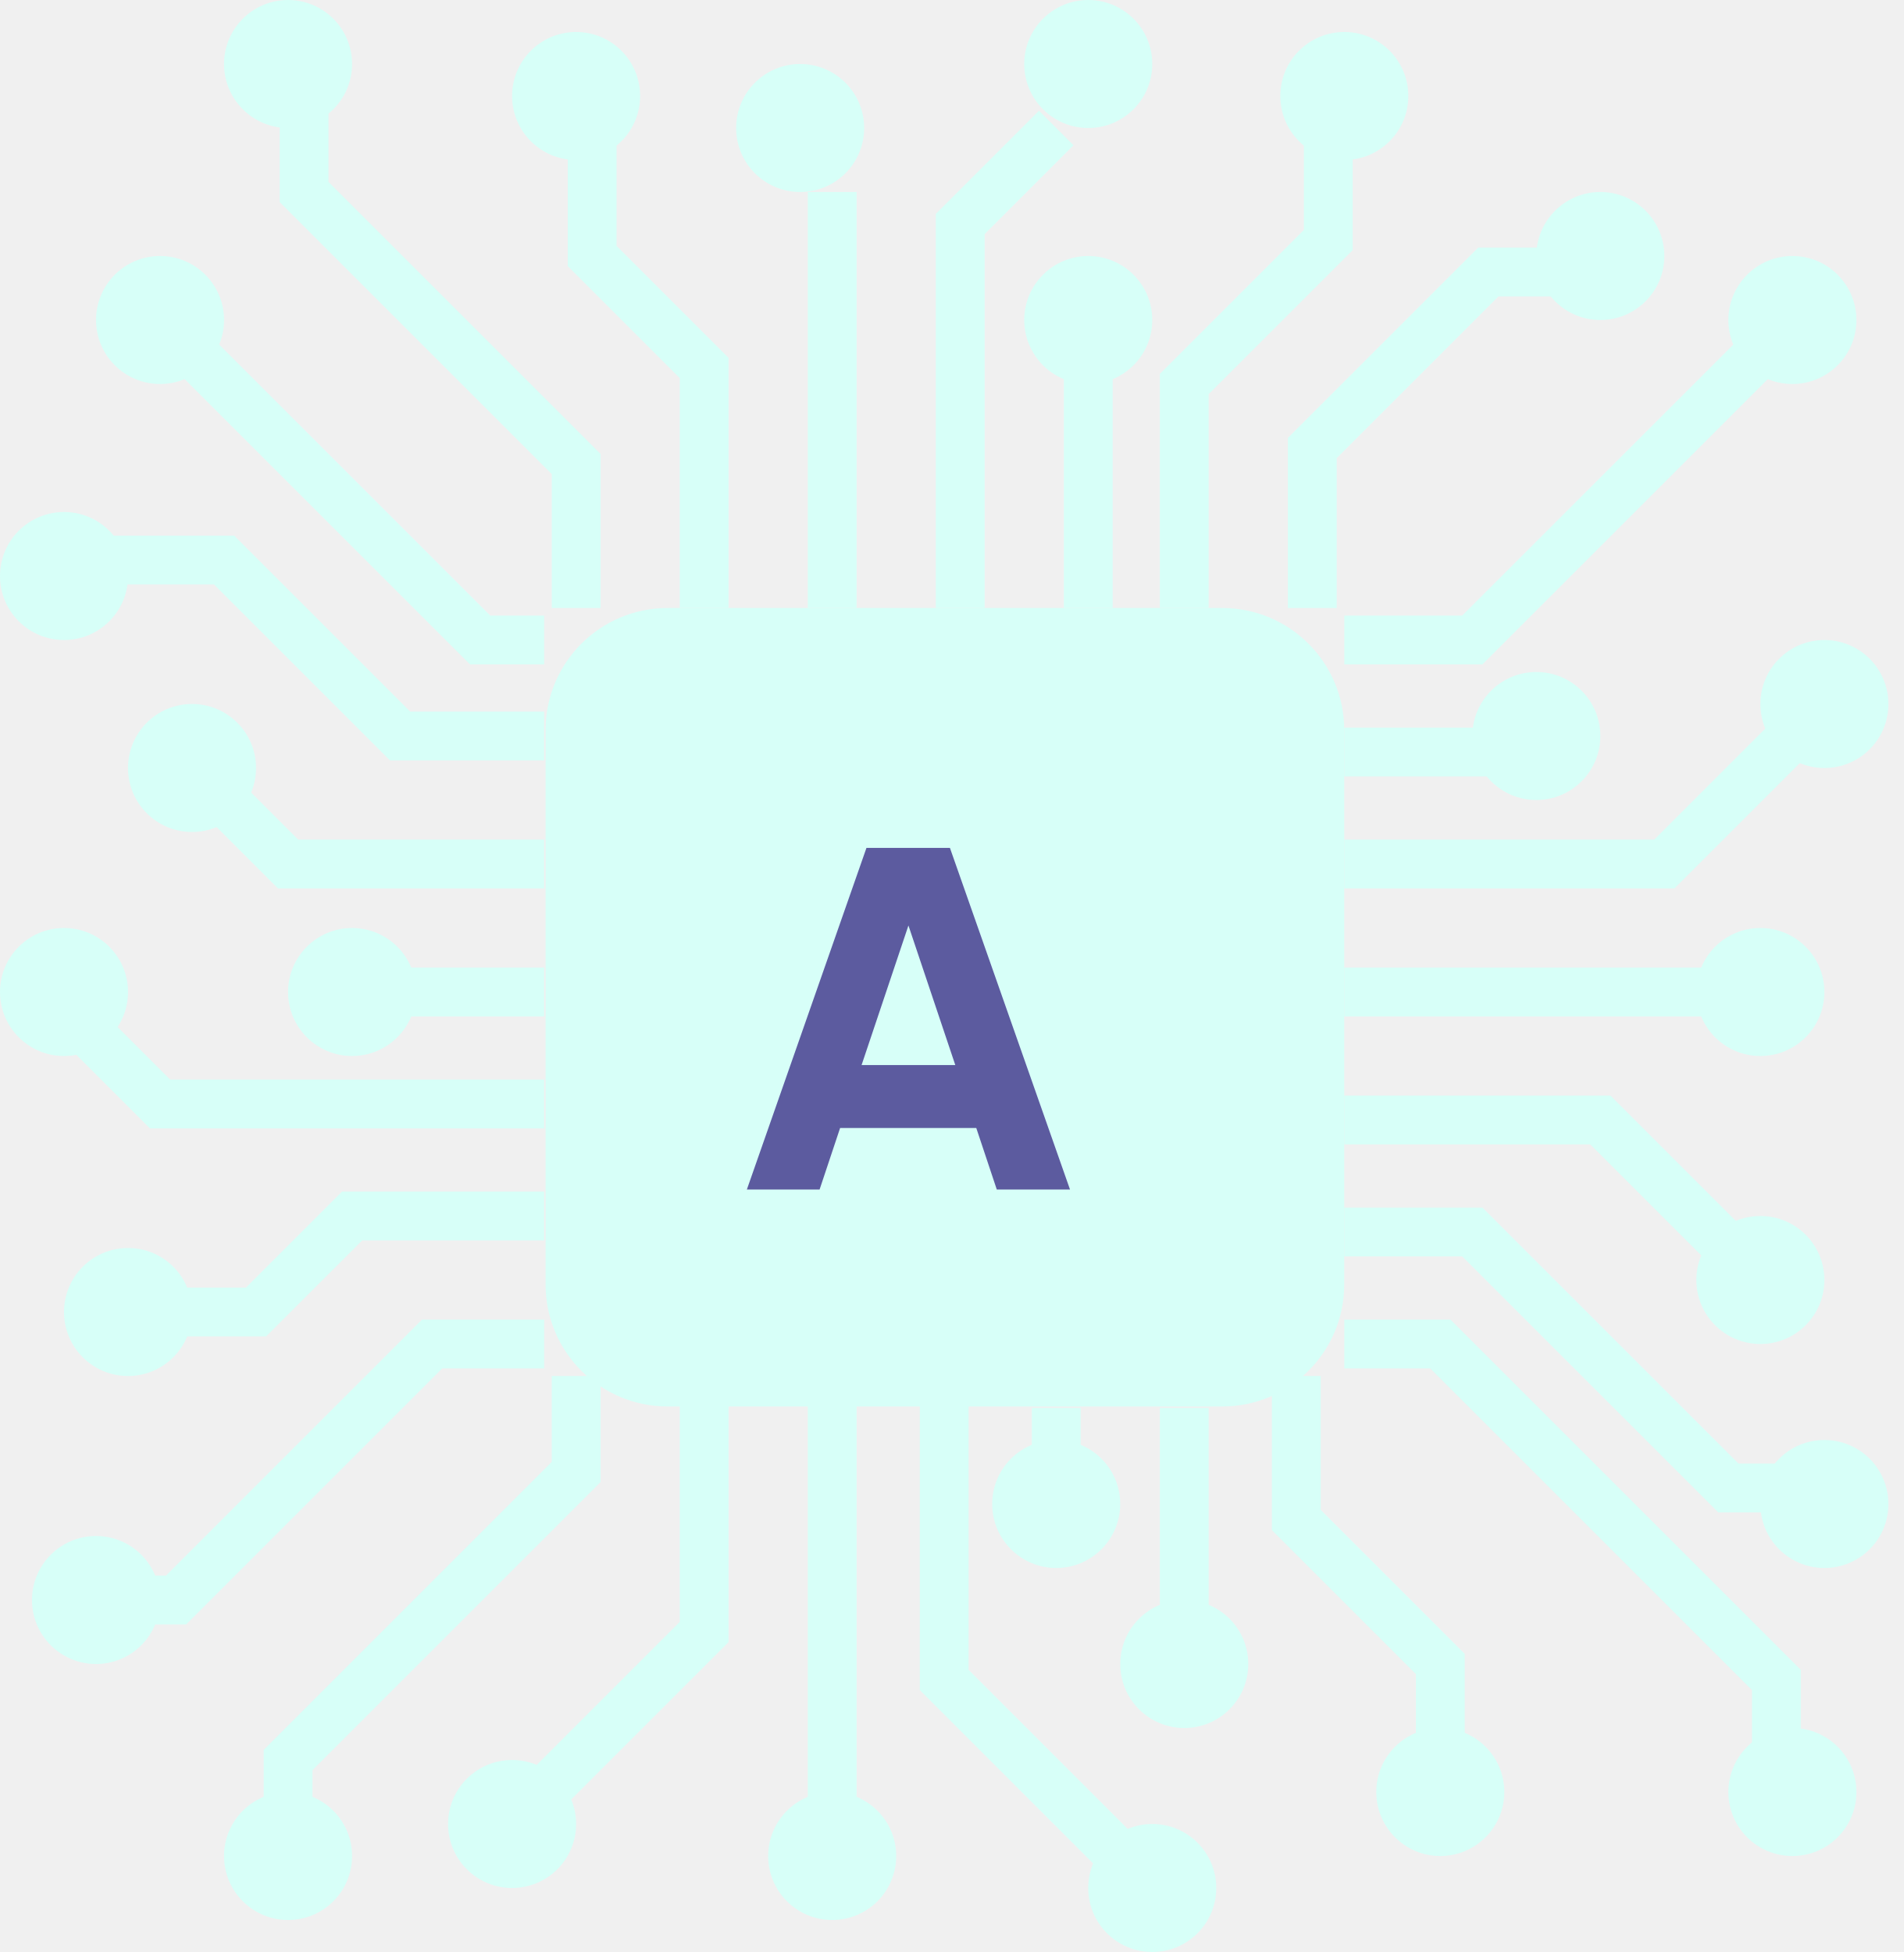
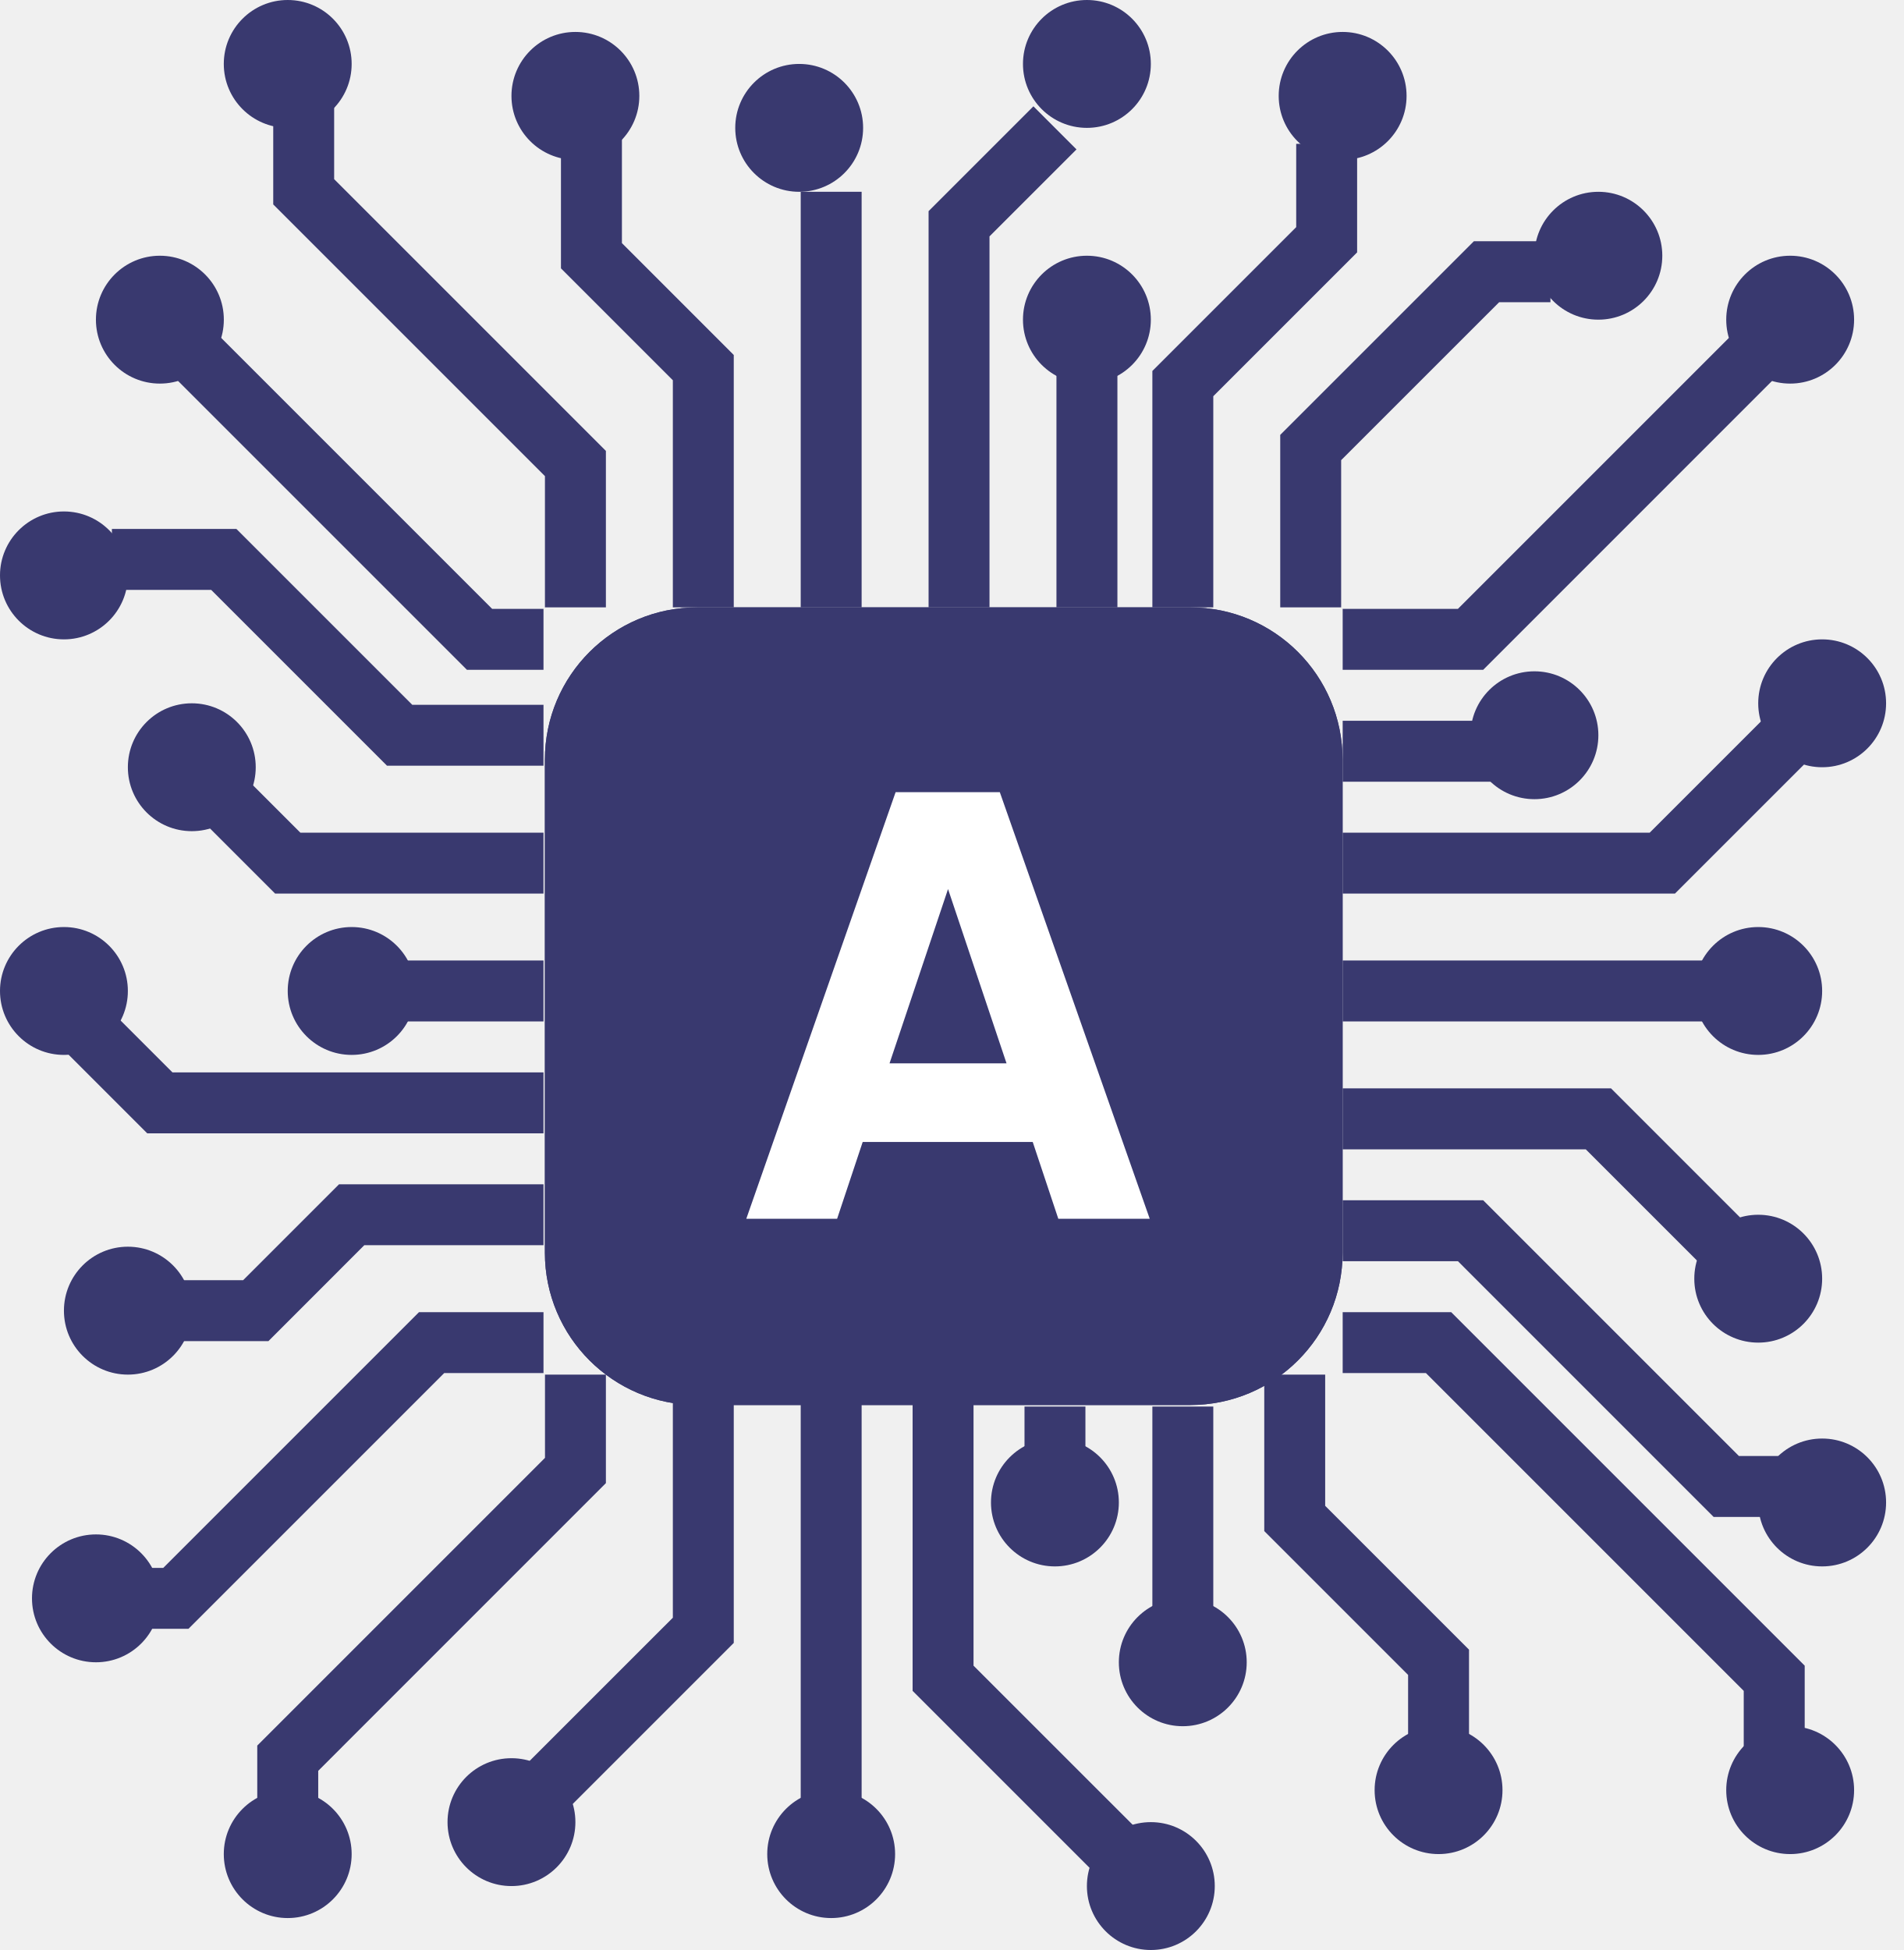
- <svg xmlns="http://www.w3.org/2000/svg" width="78" height="80" viewBox="0 0 78 80" fill="none">
-   <path d="M12.46 3.279V7.869L23.608 19.017V24.918" stroke="#D7FFF8" stroke-width="2" />
-   <path d="M28.853 24.918V15.082L24.263 10.492V5.246M34.099 7.869V24.918M39.345 24.918V9.18L43.279 5.246M44.591 14.426V24.918M48.525 24.918V15.738L54.427 9.836V5.902M53.771 24.918V18.361L60.984 11.148H63.607M55.083 26.229H60.328L72.132 14.426M55.083 30.82H61.64M55.083 35.41H68.197L74.099 29.508M55.083 40.656H70.82M55.083 45.902H65.574L72.132 52.459M55.083 50.492H60.328L70.82 60.983H73.443M55.083 55.082H59.017L72.787 68.852V72.131M53.115 56.393V62.295L59.017 68.197V73.442M48.525 57.705V66.885M43.279 57.705V61.639M38.689 57.049V68.852L45.902 76.066M34.099 56.393V74.754M28.853 56.393V66.885L22.296 73.442M23.607 56.393V60.328L11.804 72.131V74.754M22.296 55.082H17.706L7.214 65.574H4.591M22.296 49.836H14.427L10.492 53.77H6.558M22.296 45.246H6.558L3.279 41.967M22.296 40.656H15.738M22.296 35.41H11.804L8.525 32.131M22.296 30.164H16.394L9.181 22.951H4.591M22.296 26.229H19.673L7.869 14.426" stroke="#D7FFF8" stroke-width="2" />
-   <rect x="23.855" y="26.418" width="29.725" height="29.725" rx="3.5" fill="#D7FFF8" stroke="#D7FFF8" stroke-width="3" />
-   <rect x="9.18" width="5.246" height="5.246" rx="2.623" fill="#D7FFF8" />
-   <rect x="20.983" y="1.311" width="5.246" height="5.246" rx="2.623" fill="#D7FFF8" />
-   <rect x="30.163" y="2.623" width="5.246" height="5.246" rx="2.623" fill="#D7FFF8" />
-   <rect x="41.968" width="5.246" height="5.246" rx="2.623" fill="#D7FFF8" />
-   <rect x="41.968" y="10.492" width="5.246" height="5.246" rx="2.623" fill="#D7FFF8" />
-   <rect x="52.46" y="1.311" width="5.246" height="5.246" rx="2.623" fill="#D7FFF8" />
-   <rect x="62.95" y="7.869" width="5.246" height="5.246" rx="2.623" fill="#D7FFF8" />
-   <rect x="70.82" y="10.492" width="5.246" height="5.246" rx="2.623" fill="#D7FFF8" />
-   <rect x="60.328" y="27.541" width="5.246" height="5.246" rx="2.623" fill="#D7FFF8" />
-   <rect x="72.131" y="26.23" width="5.246" height="5.246" rx="2.623" fill="#D7FFF8" />
-   <rect x="69.508" y="38.033" width="5.246" height="5.246" rx="2.623" fill="#D7FFF8" />
-   <rect x="69.508" y="49.836" width="5.246" height="5.246" rx="2.623" fill="#D7FFF8" />
-   <rect x="72.131" y="59.016" width="5.246" height="5.246" rx="2.623" fill="#D7FFF8" />
-   <rect x="70.82" y="70.82" width="5.246" height="5.246" rx="2.623" fill="#D7FFF8" />
-   <rect x="56.393" y="70.82" width="5.246" height="5.246" rx="2.623" fill="#D7FFF8" />
-   <rect x="45.902" y="65.574" width="5.246" height="5.246" rx="2.623" fill="#D7FFF8" />
-   <rect x="31.476" y="73.443" width="5.246" height="5.246" rx="2.623" fill="#D7FFF8" />
-   <rect x="18.36" y="72.131" width="5.246" height="5.246" rx="2.623" fill="#D7FFF8" />
-   <rect x="9.18" y="73.443" width="5.246" height="5.246" rx="2.623" fill="#D7FFF8" />
-   <rect x="1.311" y="62.951" width="5.246" height="5.246" rx="2.623" fill="#D7FFF8" />
-   <rect x="2.623" y="51.148" width="5.246" height="5.246" rx="2.623" fill="#D7FFF8" />
-   <rect y="38.033" width="5.246" height="5.246" rx="2.623" fill="#D7FFF8" />
-   <rect x="11.803" y="38.033" width="5.246" height="5.246" rx="2.623" fill="#D7FFF8" />
-   <rect x="5.245" y="28.852" width="5.246" height="5.246" rx="2.623" fill="#D7FFF8" />
-   <rect y="20.984" width="5.246" height="5.246" rx="2.623" fill="#D7FFF8" />
-   <rect x="3.935" y="10.492" width="5.246" height="5.246" rx="2.623" fill="#D7FFF8" />
-   <rect x="40.655" y="59.016" width="5.246" height="5.246" rx="2.623" fill="#D7FFF8" />
-   <rect x="44.59" y="74.754" width="5.246" height="5.246" rx="2.623" fill="#D7FFF8" />
-   <path d="M43.843 48.75H40.843L40.003 46.23H34.423L33.583 48.75H30.603L35.503 34.75H38.923L43.843 48.75ZM37.223 37.93L35.303 43.65H39.143L37.223 37.93Z" fill="#5C5B9F" />
+ <svg xmlns="http://www.w3.org/2000/svg" width="41" height="42" viewBox="0 0 41 42" fill="none">
+   <path fill-rule="evenodd" clip-rule="evenodd" d="M5.885 1.721H7.197V3.859L13.05 9.712V13.082H11.737V10.255L5.885 4.403V1.721Z" fill="#39396F" />
+   <path fill-rule="evenodd" clip-rule="evenodd" d="M21.312 5.091L23.186 3.218L22.258 2.29L20 4.548V13.082H21.312V5.091ZM13.395 5.236V2.754H12.082V5.78L14.492 8.19V13.082H15.804V7.646L13.395 5.236ZM27.918 3.098H29.23V5.436L26.132 8.534V13.082H24.82V7.99L27.918 4.892V3.098ZM17.246 13.082V4.131H18.558V13.082H17.246ZM31.745 5.196H33.394V6.509H32.289L28.886 9.911V13.082H27.574V9.367L31.745 5.196ZM10.6 13.114L4.596 7.11L3.668 8.038L10.057 14.427H11.706V13.114H10.6ZM38.333 8.038L31.945 14.427H28.919V13.114H31.401L37.405 7.11L38.333 8.038ZM22.754 13.082V7.574H24.067V13.082H22.754ZM2.41 11.393H5.092L8.879 15.18H11.706V16.492H8.335L4.548 12.705H2.41V11.393ZM39.366 15.956L36.076 19.246H28.919V17.934H35.532L38.438 15.028L39.366 15.956ZM32.361 16.837H28.919V15.524H32.361V16.837ZM6.469 17.934L4.94 16.405L4.012 17.333L5.925 19.246H11.706V17.934H6.469ZM8.263 20.688H11.706V22H8.263V20.688ZM37.181 22H28.919V20.688H37.181V22ZM3.715 23.098L2.186 21.569L1.258 22.497L3.171 24.41H11.706V23.098H3.715ZM34.155 24.755H28.919V23.442H34.699L38.333 27.077L37.405 28.005L34.155 24.755ZM7.302 25.508H11.706V26.82H7.846L5.781 28.886H3.443V27.573H5.237L7.302 25.508ZM31.401 27.164H28.919V25.852H31.945L37.453 31.36H38.558V32.673H36.909L31.401 27.164ZM9.024 28.262H11.706V29.574H9.567L4.059 35.082H2.41V33.77H3.516L9.024 28.262ZM30.712 29.574H28.919V28.262H31.256L38.87 35.876V37.869H37.557V36.419L30.712 29.574ZM11.738 31.4V29.607H13.05V31.944L6.854 38.141V39.246H5.541V37.597L11.738 31.4ZM14.492 34.843V29.607H15.804V35.386L12.169 39.021L11.241 38.093L14.492 34.843ZM18.558 39.246H17.246V29.607H18.558V39.246ZM27.23 29.607H28.542V32.433L31.64 35.531V38.557H30.328V36.075L27.23 32.977V29.607ZM19.656 29.951H20.968V35.876L24.563 39.47L23.635 40.398L19.656 36.419V29.951ZM22.066 32.361V30.295H23.378V32.361H22.066ZM24.82 35.115V30.295H26.132V35.115H24.82Z" fill="#39396F" />
+   <path d="M11.736 16.363C11.736 14.551 13.205 13.082 15.018 13.082H25.636C27.448 13.082 28.917 14.551 28.917 16.363V26.981C28.917 28.794 27.448 30.262 25.636 30.262H15.018C13.205 30.262 11.736 28.794 11.736 26.981V16.363Z" fill="#39396F" />
+   <path fill-rule="evenodd" clip-rule="evenodd" d="M25.636 15.051H15.018C14.293 15.051 13.705 15.638 13.705 16.363V26.981C13.705 27.706 14.293 28.294 15.018 28.294H25.636C26.361 28.294 26.948 27.706 26.948 26.981V16.363C26.948 15.638 26.361 15.051 25.636 15.051ZM15.018 13.082C13.205 13.082 11.736 14.551 11.736 16.363V26.981C11.736 28.794 13.205 30.262 15.018 30.262H25.636C27.448 30.262 28.917 28.794 28.917 26.981V16.363C28.917 14.551 27.448 13.082 25.636 13.082H15.018Z" fill="#39396F" />
+   <path d="M4.82 1.377C4.82 0.617 5.437 0 6.197 0V0C6.958 0 7.574 0.617 7.574 1.377V1.377C7.574 2.138 6.958 2.754 6.197 2.754V2.754C5.437 2.754 4.82 2.138 4.82 1.377V1.377Z" fill="#39396F" />
+   <path d="M11.016 2.066C11.016 1.305 11.632 0.688 12.393 0.688V0.688C13.153 0.688 13.77 1.305 13.77 2.066V2.066C13.77 2.826 13.153 3.443 12.393 3.443V3.443C11.632 3.443 11.016 2.826 11.016 2.066V2.066Z" fill="#39396F" />
+   <path d="M15.836 2.754C15.836 1.994 16.453 1.377 17.213 1.377V1.377C17.974 1.377 18.59 1.994 18.59 2.754V2.754C18.59 3.515 17.974 4.131 17.213 4.131V4.131C16.453 4.131 15.836 3.515 15.836 2.754V2.754Z" fill="#39396F" />
+   <path d="M22.033 1.377C22.033 0.617 22.65 0 23.41 0V0C24.171 0 24.787 0.617 24.787 1.377V1.377C24.787 2.138 24.171 2.754 23.41 2.754V2.754C22.65 2.754 22.033 2.138 22.033 1.377V1.377Z" fill="#39396F" />
+   <path d="M22.033 6.885C22.033 6.125 22.65 5.508 23.41 5.508V5.508C24.171 5.508 24.787 6.125 24.787 6.885V6.885C24.787 7.646 24.171 8.262 23.41 8.262V8.262C22.65 8.262 22.033 7.646 22.033 6.885V6.885Z" fill="#39396F" />
+   <path d="M27.541 2.066C27.541 1.305 28.157 0.688 28.918 0.688V0.688C29.679 0.688 30.295 1.305 30.295 2.066V2.066C30.295 2.826 29.679 3.443 28.918 3.443V3.443C28.157 3.443 27.541 2.826 27.541 2.066V2.066Z" fill="#39396F" />
+   <path d="M33.049 5.508C33.049 4.748 33.665 4.131 34.426 4.131V4.131C35.186 4.131 35.803 4.748 35.803 5.508V5.508C35.803 6.269 35.186 6.885 34.426 6.885V6.885C33.665 6.885 33.049 6.269 33.049 5.508V5.508Z" fill="#39396F" />
+   <path d="M37.18 6.885C37.18 6.125 37.796 5.508 38.557 5.508V5.508C39.317 5.508 39.934 6.125 39.934 6.885V6.885C39.934 7.646 39.317 8.262 38.557 8.262V8.262C37.796 8.262 37.18 7.646 37.18 6.885V6.885Z" fill="#39396F" />
+   <path d="M31.672 15.836C31.672 15.075 32.288 14.459 33.049 14.459V14.459C33.809 14.459 34.426 15.075 34.426 15.836V15.836C34.426 16.597 33.809 17.213 33.049 17.213V17.213C32.288 17.213 31.672 16.597 31.672 15.836V15.836Z" fill="#39396F" />
+   <path d="M37.869 15.148C37.869 14.387 38.486 13.771 39.246 13.771V13.771C40.007 13.771 40.623 14.387 40.623 15.148V15.148C40.623 15.908 40.007 16.525 39.246 16.525V16.525C38.486 16.525 37.869 15.908 37.869 15.148V15.148Z" fill="#39396F" />
+   <path d="M36.492 21.344C36.492 20.584 37.109 19.967 37.869 19.967V19.967C38.63 19.967 39.246 20.584 39.246 21.344V21.344C39.246 22.105 38.63 22.721 37.869 22.721V22.721C37.109 22.721 36.492 22.105 36.492 21.344V21.344Z" fill="#39396F" />
+   <path d="M36.492 27.541C36.492 26.78 37.109 26.164 37.869 26.164V26.164C38.63 26.164 39.246 26.78 39.246 27.541V27.541C39.246 28.302 38.63 28.918 37.869 28.918V28.918C37.109 28.918 36.492 28.302 36.492 27.541V27.541Z" fill="#39396F" />
+   <path d="M37.869 32.361C37.869 31.6 38.486 30.984 39.246 30.984V30.984C40.007 30.984 40.623 31.6 40.623 32.361V32.361C40.623 33.121 40.007 33.738 39.246 33.738V33.738C38.486 33.738 37.869 33.121 37.869 32.361V32.361Z" fill="#39396F" />
+   <path d="M37.18 38.557C37.18 37.797 37.796 37.18 38.557 37.18V37.18C39.317 37.18 39.934 37.797 39.934 38.557V38.557C39.934 39.318 39.317 39.934 38.557 39.934V39.934C37.796 39.934 37.18 39.318 37.18 38.557V38.557Z" fill="#39396F" />
+   <path d="M29.607 38.557C29.607 37.797 30.224 37.18 30.985 37.18V37.18C31.745 37.18 32.361 37.797 32.361 38.557V38.557C32.361 39.318 31.745 39.934 30.985 39.934V39.934C30.224 39.934 29.607 39.318 29.607 38.557V38.557Z" fill="#39396F" />
+   <path d="M24.098 35.803C24.098 35.043 24.714 34.426 25.475 34.426V34.426C26.235 34.426 26.852 35.043 26.852 35.803V35.803C26.852 36.564 26.235 37.18 25.475 37.18V37.18C24.714 37.18 24.098 36.564 24.098 35.803V35.803Z" fill="#39396F" />
+   <path d="M16.525 39.934C16.525 39.174 17.142 38.557 17.902 38.557V38.557C18.663 38.557 19.279 39.174 19.279 39.934V39.934C19.279 40.695 18.663 41.312 17.902 41.312V41.312C17.142 41.312 16.525 40.695 16.525 39.934V39.934Z" fill="#39396F" />
+   <path d="M9.639 39.246C9.639 38.485 10.255 37.869 11.016 37.869V37.869C11.776 37.869 12.393 38.485 12.393 39.246V39.246C12.393 40.006 11.776 40.623 11.016 40.623V40.623C10.255 40.623 9.639 40.006 9.639 39.246V39.246Z" fill="#39396F" />
+   <path d="M4.82 39.934C4.82 39.174 5.437 38.557 6.197 38.557V38.557C6.958 38.557 7.574 39.174 7.574 39.934V39.934C7.574 40.695 6.958 41.312 6.197 41.312V41.312C5.437 41.312 4.82 40.695 4.82 39.934V39.934Z" fill="#39396F" />
+   <path d="M0.689 34.426C0.689 33.666 1.306 33.049 2.067 33.049V33.049C2.827 33.049 3.444 33.666 3.444 34.426V34.426C3.444 35.187 2.827 35.803 2.067 35.803V35.803C1.306 35.803 0.689 35.187 0.689 34.426V34.426Z" fill="#39396F" />
+   <path d="M1.377 28.23C1.377 27.469 1.993 26.852 2.754 26.852V26.852C3.515 26.852 4.131 27.469 4.131 28.23V28.23C4.131 28.99 3.515 29.607 2.754 29.607V29.607C1.993 29.607 1.377 28.99 1.377 28.23V28.23Z" fill="#39396F" />
+   <path d="M0 21.344C0 20.584 0.617 19.967 1.377 19.967V19.967C2.138 19.967 2.754 20.584 2.754 21.344V21.344C2.754 22.105 2.138 22.721 1.377 22.721V22.721C0.617 22.721 0 22.105 0 21.344V21.344Z" fill="#39396F" />
+   <path d="M6.197 21.344C6.197 20.584 6.814 19.967 7.574 19.967V19.967C8.335 19.967 8.951 20.584 8.951 21.344V21.344C8.951 22.105 8.335 22.721 7.574 22.721V22.721C6.814 22.721 6.197 22.105 6.197 21.344V21.344Z" fill="#39396F" />
+   <path d="M2.754 16.525C2.754 15.764 3.37 15.148 4.131 15.148V15.148C4.891 15.148 5.508 15.764 5.508 16.525V16.525C5.508 17.285 4.891 17.902 4.131 17.902V17.902C3.37 17.902 2.754 17.285 2.754 16.525V16.525Z" fill="#39396F" />
+   <path d="M0 12.393C0 11.633 0.617 11.016 1.377 11.016V11.016C2.138 11.016 2.754 11.633 2.754 12.393V12.393C2.754 13.154 2.138 13.771 1.377 13.771V13.771C0.617 13.771 0 13.154 0 12.393V12.393Z" fill="#39396F" />
+   <path d="M2.066 6.885C2.066 6.125 2.683 5.508 3.443 5.508V5.508C4.204 5.508 4.821 6.125 4.821 6.885V6.885C4.821 7.646 4.204 8.262 3.443 8.262V8.262C2.683 8.262 2.066 7.646 2.066 6.885V6.885Z" fill="#39396F" />
+   <path d="M21.344 32.361C21.344 31.6 21.96 30.984 22.721 30.984V30.984C23.481 30.984 24.098 31.6 24.098 32.361V32.361C24.098 33.121 23.481 33.738 22.721 33.738V33.738C21.96 33.738 21.344 33.121 21.344 32.361V32.361Z" fill="#39396F" />
+   <path d="M23.41 40.623C23.41 39.862 24.027 39.246 24.787 39.246V39.246C25.548 39.246 26.164 39.862 26.164 40.623V40.623C26.164 41.383 25.548 42 24.787 42V42C24.027 42 23.41 41.383 23.41 40.623V40.623Z" fill="#39396F" />
+   <path d="M24.763 26.25H22.794L22.243 24.596H18.581L18.03 26.25H16.074L19.29 17.062H21.534L24.763 26.25ZM20.419 19.149L19.159 22.903H21.679L20.419 19.149Z" fill="white" />
</svg>
